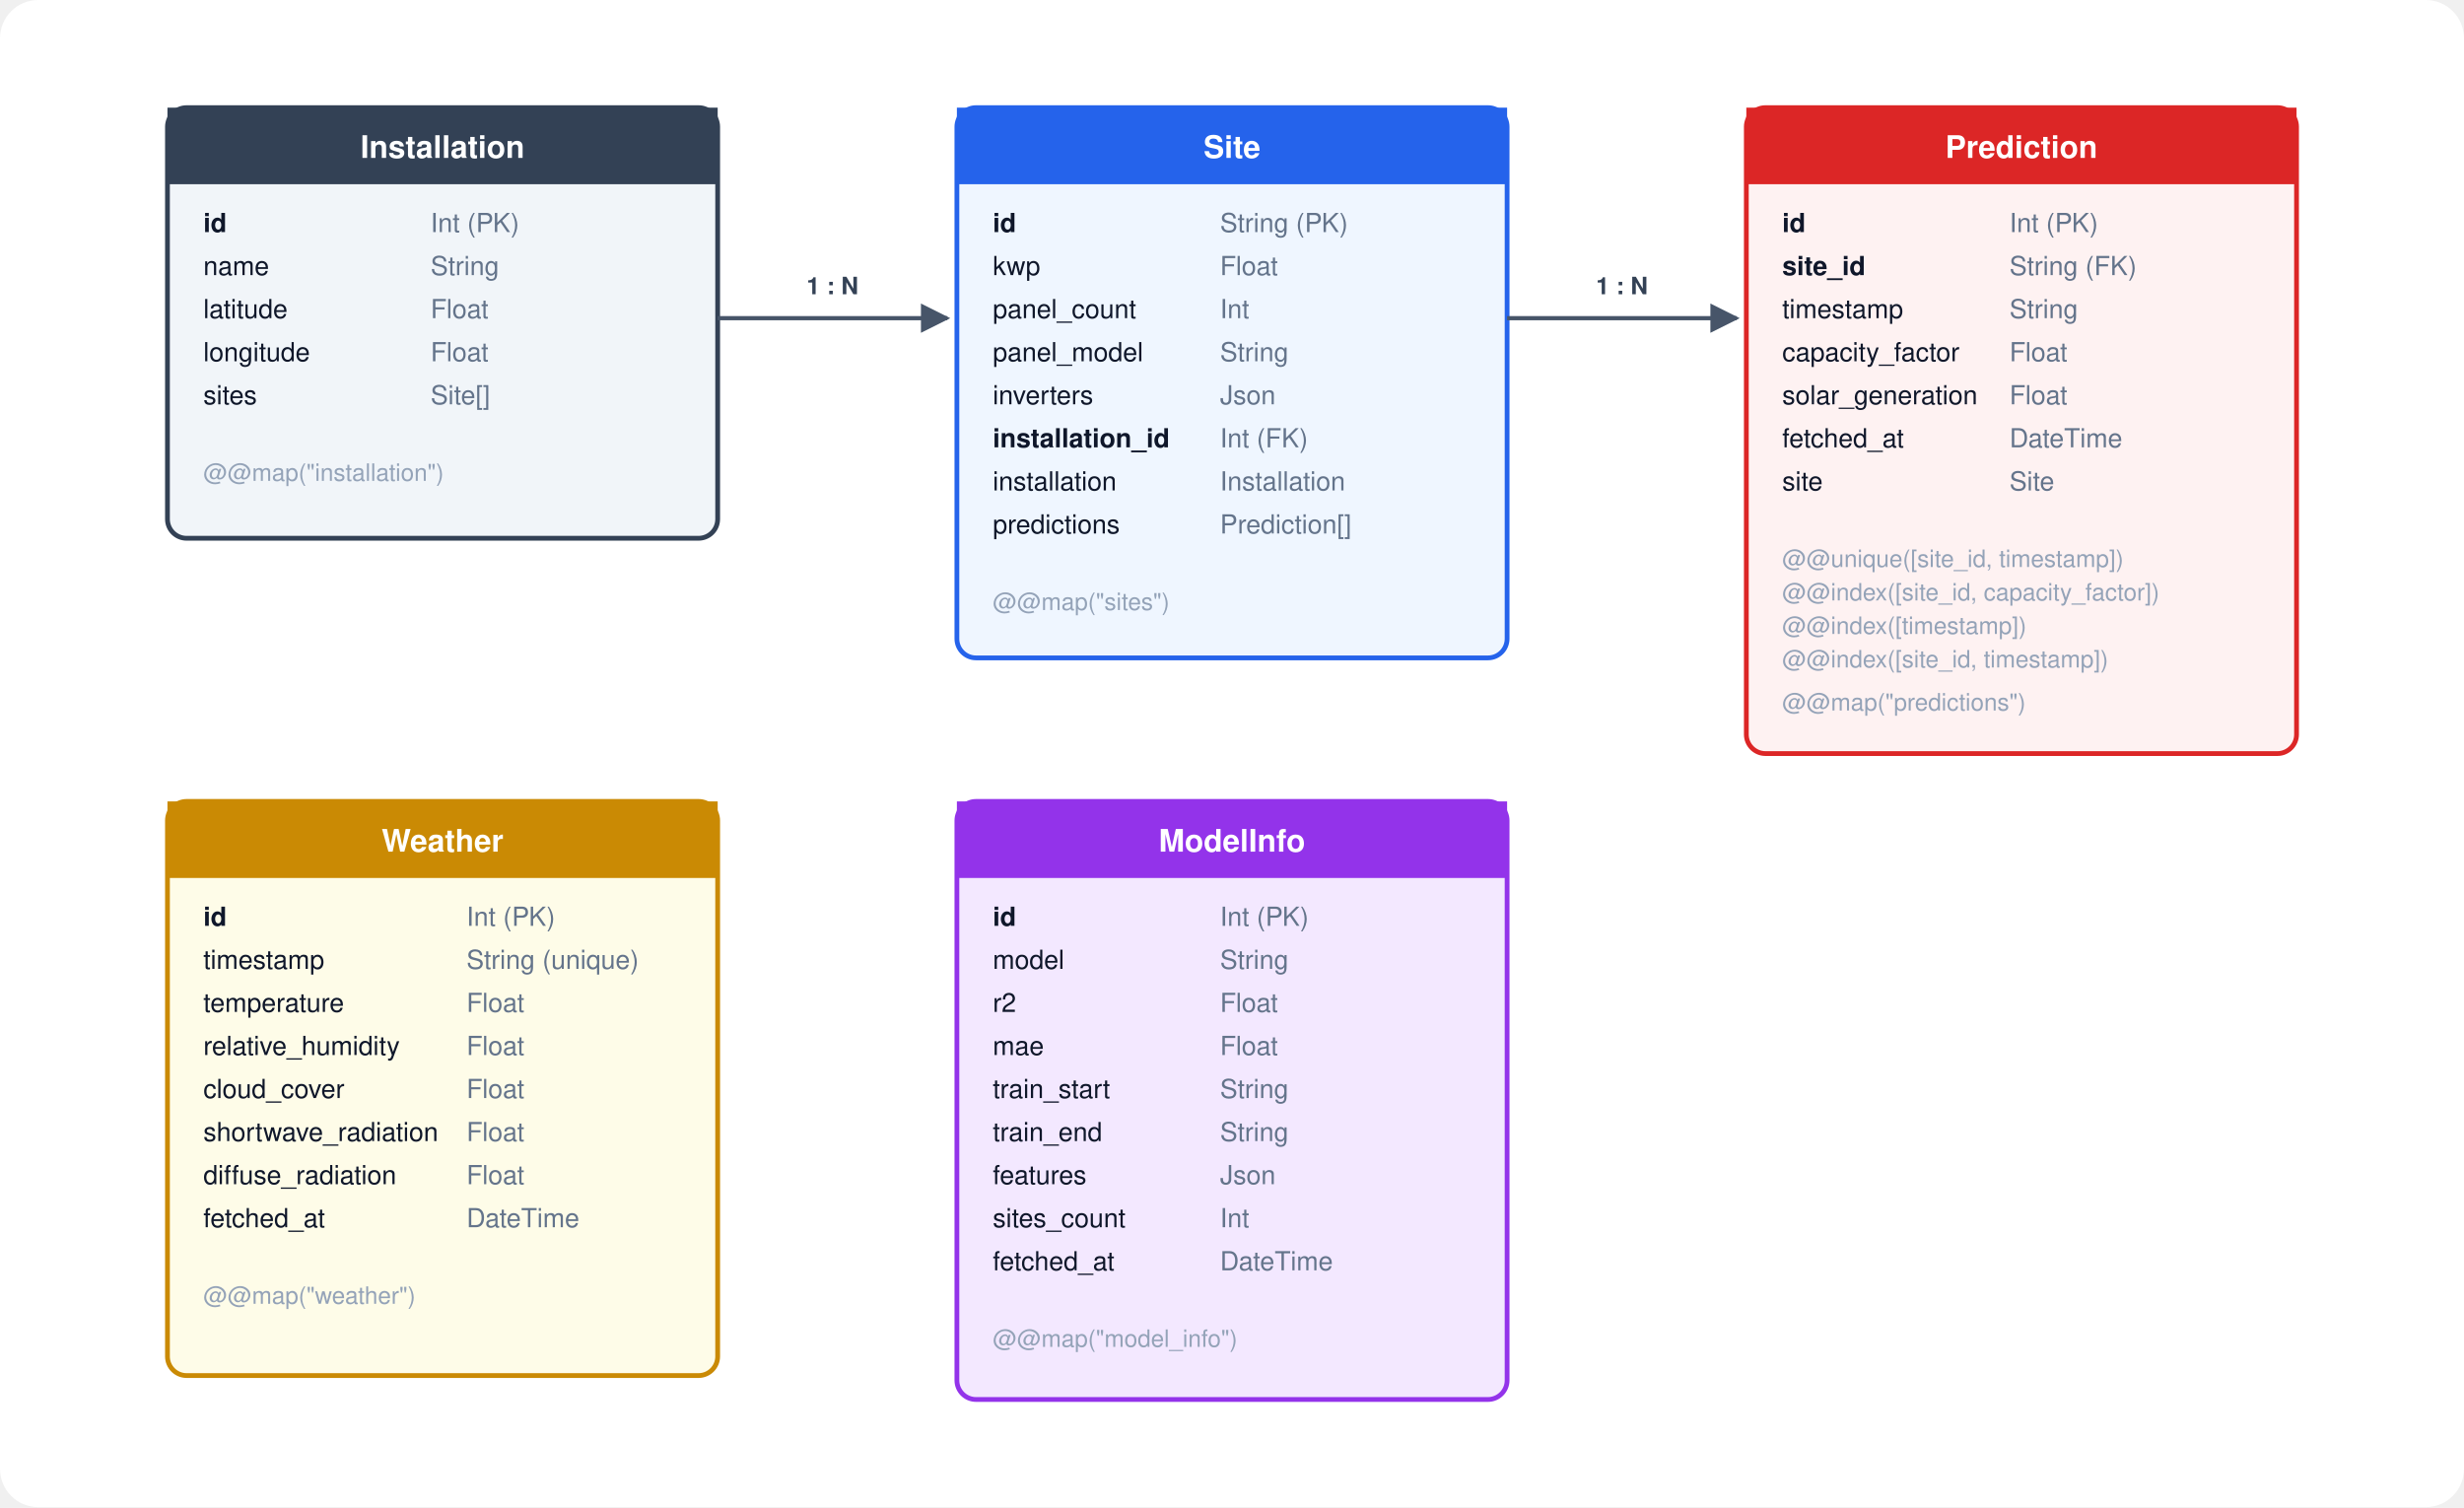
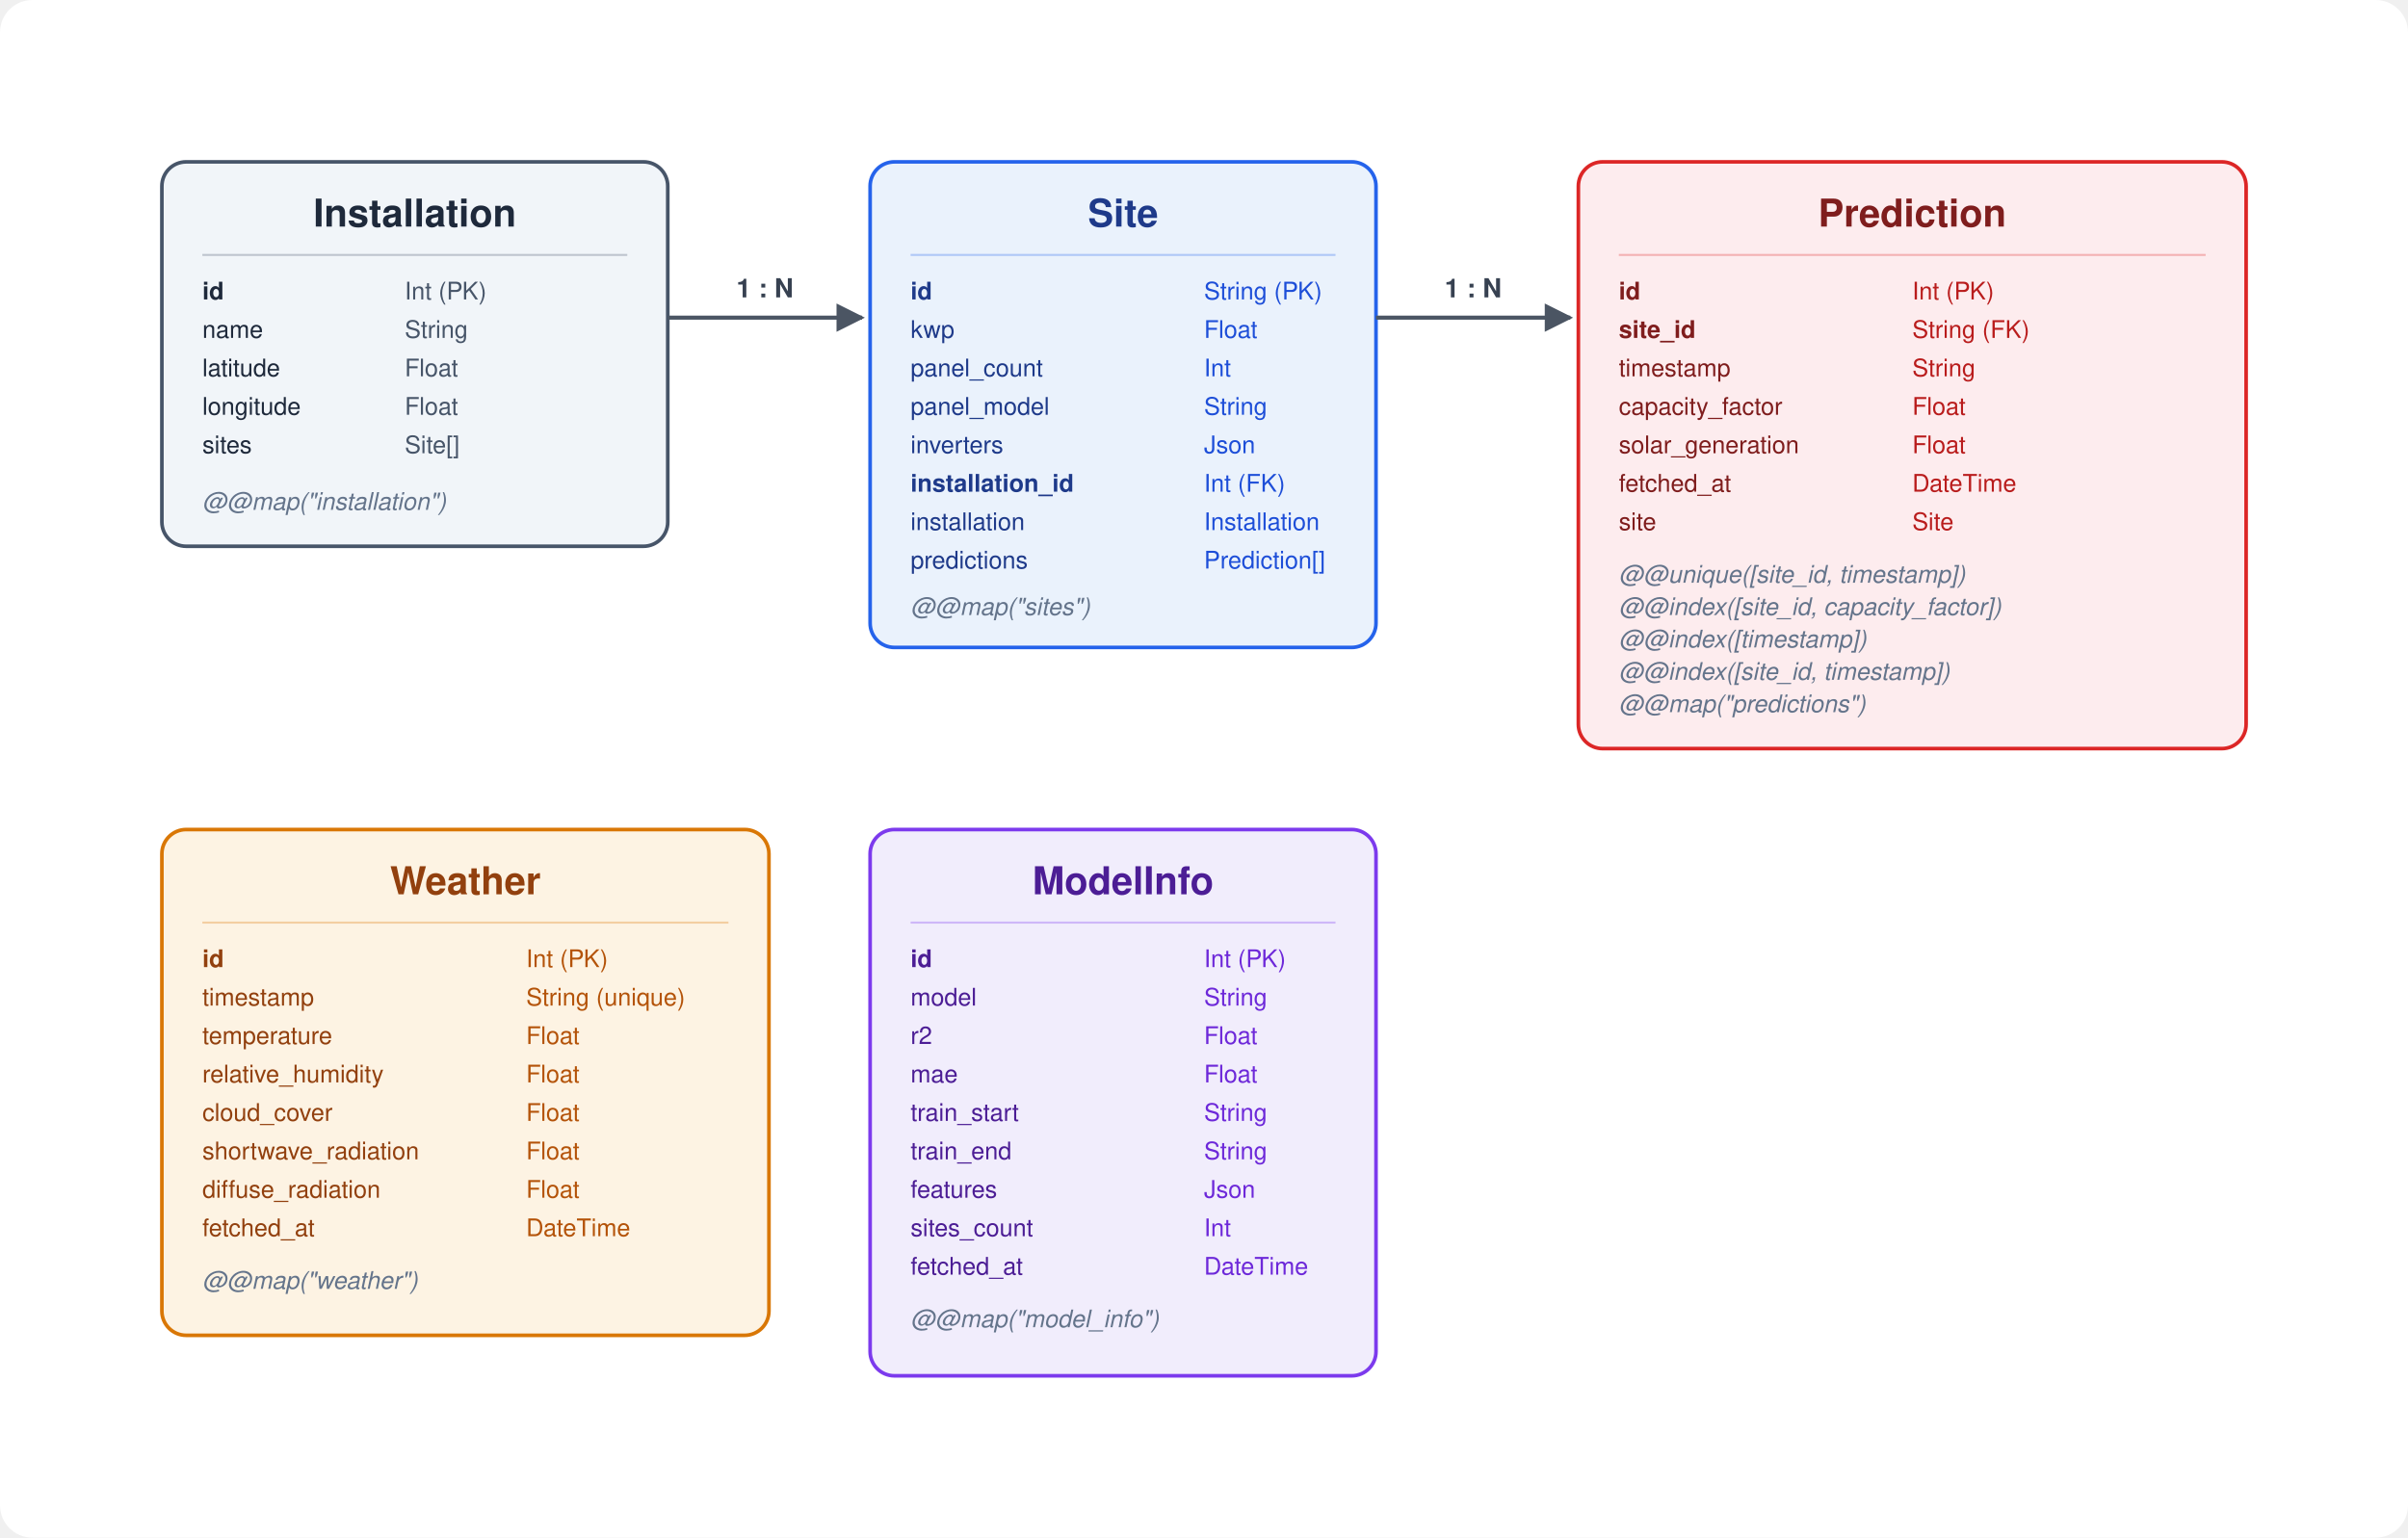
- <svg xmlns="http://www.w3.org/2000/svg" viewBox="0 0 1030 630" font-family="-apple-system, 'Segoe UI', Helvetica, Arial, sans-serif">
+ <svg xmlns="http://www.w3.org/2000/svg" viewBox="0 0 1190 760" role="img">
  <defs>
    <marker id="arrow2" viewBox="0 0 10 10" refX="9" refY="5" markerWidth="7" markerHeight="7" orient="auto-start-reverse">
-       <path d="M 0 0 L 10 5 L 0 10 z" fill="#475569" />
+       <path d="M0,0 L10,5 L0,10 z" fill="#4b5563" />
    </marker>
  </defs>
-   <rect width="1030" height="630" rx="16" fill="#ffffff" />
-   <g transform="translate(50,25)">
-     <g transform="translate(-10,-10)">
-       <rect x="30" y="30" width="230" height="180" rx="8" fill="#f1f5f9" stroke="#334155" stroke-width="2" />
-       <rect x="30" y="30" width="230" height="32" fill="#334155" />
-       <rect x="30" y="30" width="230" height="8" rx="8" fill="#334155" />
-       <text x="145" y="51" text-anchor="middle" font-size="13" fill="#ffffff" font-weight="700">Installation</text>
-       <text x="45" y="82" font-size="11" fill="#0f172a" font-weight="700">id</text>
-       <text x="140" y="82" font-size="11" fill="#64748b">Int (PK)</text>
-       <text x="45" y="100" font-size="11" fill="#0f172a">name</text>
-       <text x="140" y="100" font-size="11" fill="#64748b">String</text>
-       <text x="45" y="118" font-size="11" fill="#0f172a">latitude</text>
-       <text x="140" y="118" font-size="11" fill="#64748b">Float</text>
-       <text x="45" y="136" font-size="11" fill="#0f172a">longitude</text>
-       <text x="140" y="136" font-size="11" fill="#64748b">Float</text>
-       <text x="45" y="154" font-size="11" fill="#0f172a">sites</text>
-       <text x="140" y="154" font-size="11" fill="#64748b">Site[]</text>
-       <text x="45" y="186" font-size="10" fill="#94a3b8">@@map("installation")</text>
-       <rect x="360" y="30" width="230" height="230" rx="8" fill="#eff6ff" stroke="#2563eb" stroke-width="2" />
-       <rect x="360" y="30" width="230" height="32" fill="#2563eb" />
-       <rect x="360" y="30" width="230" height="8" rx="8" fill="#2563eb" />
-       <text x="475" y="51" text-anchor="middle" font-size="13" fill="#ffffff" font-weight="700">Site</text>
-       <text x="375" y="82" font-size="11" fill="#0f172a" font-weight="700">id</text>
-       <text x="470" y="82" font-size="11" fill="#64748b">String (PK)</text>
-       <text x="375" y="100" font-size="11" fill="#0f172a">kwp</text>
-       <text x="470" y="100" font-size="11" fill="#64748b">Float</text>
-       <text x="375" y="118" font-size="11" fill="#0f172a">panel_count</text>
-       <text x="470" y="118" font-size="11" fill="#64748b">Int</text>
-       <text x="375" y="136" font-size="11" fill="#0f172a">panel_model</text>
-       <text x="470" y="136" font-size="11" fill="#64748b">String</text>
-       <text x="375" y="154" font-size="11" fill="#0f172a">inverters</text>
-       <text x="470" y="154" font-size="11" fill="#64748b">Json</text>
-       <text x="375" y="172" font-size="11" fill="#0f172a" font-weight="700">installation_id</text>
-       <text x="470" y="172" font-size="11" fill="#64748b">Int (FK)</text>
-       <text x="375" y="190" font-size="11" fill="#0f172a">installation</text>
-       <text x="470" y="190" font-size="11" fill="#64748b">Installation</text>
-       <text x="375" y="208" font-size="11" fill="#0f172a">predictions</text>
-       <text x="470" y="208" font-size="11" fill="#64748b">Prediction[]</text>
-       <text x="375" y="240" font-size="10" fill="#94a3b8">@@map("sites")</text>
-       <rect x="690" y="30" width="230" height="270" rx="8" fill="#fef2f2" stroke="#dc2626" stroke-width="2" />
-       <rect x="690" y="30" width="230" height="32" fill="#dc2626" />
-       <rect x="690" y="30" width="230" height="8" rx="8" fill="#dc2626" />
-       <text x="805" y="51" text-anchor="middle" font-size="13" fill="#ffffff" font-weight="700">Prediction</text>
-       <text x="705" y="82" font-size="11" fill="#0f172a" font-weight="700">id</text>
-       <text x="800" y="82" font-size="11" fill="#64748b">Int (PK)</text>
-       <text x="705" y="100" font-size="11" fill="#0f172a" font-weight="700">site_id</text>
-       <text x="800" y="100" font-size="11" fill="#64748b">String (FK)</text>
-       <text x="705" y="118" font-size="11" fill="#0f172a">timestamp</text>
-       <text x="800" y="118" font-size="11" fill="#64748b">String</text>
-       <text x="705" y="136" font-size="11" fill="#0f172a">capacity_factor</text>
-       <text x="800" y="136" font-size="11" fill="#64748b">Float</text>
-       <text x="705" y="154" font-size="11" fill="#0f172a">solar_generation</text>
-       <text x="800" y="154" font-size="11" fill="#64748b">Float</text>
-       <text x="705" y="172" font-size="11" fill="#0f172a">fetched_at</text>
-       <text x="800" y="172" font-size="11" fill="#64748b">DateTime</text>
-       <text x="705" y="190" font-size="11" fill="#0f172a">site</text>
-       <text x="800" y="190" font-size="11" fill="#64748b">Site</text>
-       <text x="705" y="222" font-size="10" fill="#94a3b8">@@unique([site_id, timestamp])</text>
-       <text x="705" y="236" font-size="10" fill="#94a3b8">@@index([site_id, capacity_factor])</text>
-       <text x="705" y="250" font-size="10" fill="#94a3b8">@@index([timestamp])</text>
-       <text x="705" y="264" font-size="10" fill="#94a3b8">@@index([site_id, timestamp])</text>
-       <text x="705" y="282" font-size="10" fill="#94a3b8">@@map("predictions")</text>
-       <line x1="260" y1="118" x2="356" y2="118" stroke="#475569" stroke-width="1.75" marker-end="url(#arrow2)" />
-       <text x="308" y="108" text-anchor="middle" font-size="10" fill="#334155" font-weight="600">1 : N</text>
-       <line x1="590" y1="118" x2="686" y2="118" stroke="#475569" stroke-width="1.75" marker-end="url(#arrow2)" />
-       <text x="638" y="108" text-anchor="middle" font-size="10" fill="#334155" font-weight="600">1 : N</text>
-     </g>
-     <g transform="translate(-10,-30)">
-       <rect x="30" y="340" width="230" height="240" rx="8" fill="#fefce8" stroke="#ca8a04" stroke-width="2" />
-       <rect x="30" y="340" width="230" height="32" fill="#ca8a04" />
-       <rect x="30" y="340" width="230" height="8" rx="8" fill="#ca8a04" />
-       <text x="145" y="361" text-anchor="middle" font-size="13" fill="#ffffff" font-weight="700">Weather</text>
-       <text x="45" y="392" font-size="11" fill="#0f172a" font-weight="700">id</text>
-       <text x="155" y="392" font-size="11" fill="#64748b">Int (PK)</text>
-       <text x="45" y="410" font-size="11" fill="#0f172a">timestamp</text>
-       <text x="155" y="410" font-size="11" fill="#64748b">String (unique)</text>
-       <text x="45" y="428" font-size="11" fill="#0f172a">temperature</text>
-       <text x="155" y="428" font-size="11" fill="#64748b">Float</text>
-       <text x="45" y="446" font-size="11" fill="#0f172a">relative_humidity</text>
-       <text x="155" y="446" font-size="11" fill="#64748b">Float</text>
-       <text x="45" y="464" font-size="11" fill="#0f172a">cloud_cover</text>
-       <text x="155" y="464" font-size="11" fill="#64748b">Float</text>
-       <text x="45" y="482" font-size="11" fill="#0f172a">shortwave_radiation</text>
-       <text x="155" y="482" font-size="11" fill="#64748b">Float</text>
-       <text x="45" y="500" font-size="11" fill="#0f172a">diffuse_radiation</text>
-       <text x="155" y="500" font-size="11" fill="#64748b">Float</text>
-       <text x="45" y="518" font-size="11" fill="#0f172a">fetched_at</text>
-       <text x="155" y="518" font-size="11" fill="#64748b">DateTime</text>
-       <text x="45" y="550" font-size="10" fill="#94a3b8">@@map("weather")</text>
-       <rect x="360" y="340" width="230" height="250" rx="8" fill="#f3e8ff" stroke="#9333ea" stroke-width="2" />
-       <rect x="360" y="340" width="230" height="32" fill="#9333ea" />
-       <rect x="360" y="340" width="230" height="8" rx="8" fill="#9333ea" />
-       <text x="475" y="361" text-anchor="middle" font-size="13" fill="#ffffff" font-weight="700">ModelInfo</text>
-       <text x="375" y="392" font-size="11" fill="#0f172a" font-weight="700">id</text>
-       <text x="470" y="392" font-size="11" fill="#64748b">Int (PK)</text>
-       <text x="375" y="410" font-size="11" fill="#0f172a">model</text>
-       <text x="470" y="410" font-size="11" fill="#64748b">String</text>
-       <text x="375" y="428" font-size="11" fill="#0f172a">r2</text>
-       <text x="470" y="428" font-size="11" fill="#64748b">Float</text>
-       <text x="375" y="446" font-size="11" fill="#0f172a">mae</text>
-       <text x="470" y="446" font-size="11" fill="#64748b">Float</text>
-       <text x="375" y="464" font-size="11" fill="#0f172a">train_start</text>
-       <text x="470" y="464" font-size="11" fill="#64748b">String</text>
-       <text x="375" y="482" font-size="11" fill="#0f172a">train_end</text>
-       <text x="470" y="482" font-size="11" fill="#64748b">String</text>
-       <text x="375" y="500" font-size="11" fill="#0f172a">features</text>
-       <text x="470" y="500" font-size="11" fill="#64748b">Json</text>
-       <text x="375" y="518" font-size="11" fill="#0f172a">sites_count</text>
-       <text x="470" y="518" font-size="11" fill="#64748b">Int</text>
-       <text x="375" y="536" font-size="11" fill="#0f172a">fetched_at</text>
-       <text x="470" y="536" font-size="11" fill="#64748b">DateTime</text>
-       <text x="375" y="568" font-size="10" fill="#94a3b8">@@map("model_info")</text>
-     </g>
-   </g>
+   <rect x="0" y="0" width="1190" height="760" rx="16" fill="#ffffff" />
+   <rect x="80" y="80" width="250" height="190" rx="12" fill="#f1f5f9" stroke="#475569" stroke-width="1.8" />
+   <text x="205" y="112" text-anchor="middle" font-family="Helvetica, Arial, sans-serif" font-size="19" font-weight="700" fill="#1e293b">Installation</text>
+   <line x1="100" y1="126" x2="310" y2="126" stroke="#475569" stroke-width="1" opacity="0.3" />
+   <text x="100" y="148" font-family="Helvetica, Arial, sans-serif" font-size="12" font-weight="700" fill="#1e293b">id</text>
+   <text x="200" y="148" font-family="Helvetica, Arial, sans-serif" font-size="12" fill="#475569">Int (PK)</text>
+   <text x="100" y="167" font-family="Helvetica, Arial, sans-serif" font-size="12" fill="#1e293b">name</text>
+   <text x="200" y="167" font-family="Helvetica, Arial, sans-serif" font-size="12" fill="#475569">String</text>
+   <text x="100" y="186" font-family="Helvetica, Arial, sans-serif" font-size="12" fill="#1e293b">latitude</text>
+   <text x="200" y="186" font-family="Helvetica, Arial, sans-serif" font-size="12" fill="#475569">Float</text>
+   <text x="100" y="205" font-family="Helvetica, Arial, sans-serif" font-size="12" fill="#1e293b">longitude</text>
+   <text x="200" y="205" font-family="Helvetica, Arial, sans-serif" font-size="12" fill="#475569">Float</text>
+   <text x="100" y="224" font-family="Helvetica, Arial, sans-serif" font-size="12" fill="#1e293b">sites</text>
+   <text x="200" y="224" font-family="Helvetica, Arial, sans-serif" font-size="12" fill="#475569">Site[]</text>
+   <text x="100" y="252" font-family="Helvetica, Arial, sans-serif" font-size="12" font-style="italic" fill="#64748b">@@map("installation")</text>
+   <rect x="430" y="80" width="250" height="240" rx="12" fill="#eaf2fc" stroke="#2563eb" stroke-width="1.8" />
+   <text x="555" y="112" text-anchor="middle" font-family="Helvetica, Arial, sans-serif" font-size="19" font-weight="700" fill="#1e3a8a">Site</text>
+   <line x1="450" y1="126" x2="660" y2="126" stroke="#2563eb" stroke-width="1" opacity="0.3" />
+   <text x="450" y="148" font-family="Helvetica, Arial, sans-serif" font-size="12" font-weight="700" fill="#1e3a8a">id</text>
+   <text x="595" y="148" font-family="Helvetica, Arial, sans-serif" font-size="12" fill="#1d4ed8">String (PK)</text>
+   <text x="450" y="167" font-family="Helvetica, Arial, sans-serif" font-size="12" fill="#1e3a8a">kwp</text>
+   <text x="595" y="167" font-family="Helvetica, Arial, sans-serif" font-size="12" fill="#1d4ed8">Float</text>
+   <text x="450" y="186" font-family="Helvetica, Arial, sans-serif" font-size="12" fill="#1e3a8a">panel_count</text>
+   <text x="595" y="186" font-family="Helvetica, Arial, sans-serif" font-size="12" fill="#1d4ed8">Int</text>
+   <text x="450" y="205" font-family="Helvetica, Arial, sans-serif" font-size="12" fill="#1e3a8a">panel_model</text>
+   <text x="595" y="205" font-family="Helvetica, Arial, sans-serif" font-size="12" fill="#1d4ed8">String</text>
+   <text x="450" y="224" font-family="Helvetica, Arial, sans-serif" font-size="12" fill="#1e3a8a">inverters</text>
+   <text x="595" y="224" font-family="Helvetica, Arial, sans-serif" font-size="12" fill="#1d4ed8">Json</text>
+   <text x="450" y="243" font-family="Helvetica, Arial, sans-serif" font-size="12" font-weight="700" fill="#1e3a8a">installation_id</text>
+   <text x="595" y="243" font-family="Helvetica, Arial, sans-serif" font-size="12" fill="#1d4ed8">Int (FK)</text>
+   <text x="450" y="262" font-family="Helvetica, Arial, sans-serif" font-size="12" fill="#1e3a8a">installation</text>
+   <text x="595" y="262" font-family="Helvetica, Arial, sans-serif" font-size="12" fill="#1d4ed8">Installation</text>
+   <text x="450" y="281" font-family="Helvetica, Arial, sans-serif" font-size="12" fill="#1e3a8a">predictions</text>
+   <text x="595" y="281" font-family="Helvetica, Arial, sans-serif" font-size="12" fill="#1d4ed8">Prediction[]</text>
+   <text x="450" y="304" font-family="Helvetica, Arial, sans-serif" font-size="12" font-style="italic" fill="#64748b">@@map("sites")</text>
+   <rect x="780" y="80" width="330" height="290" rx="12" fill="#fdecee" stroke="#dc2626" stroke-width="1.8" />
+   <text x="945" y="112" text-anchor="middle" font-family="Helvetica, Arial, sans-serif" font-size="19" font-weight="700" fill="#7f1d1d">Prediction</text>
+   <line x1="800" y1="126" x2="1090" y2="126" stroke="#dc2626" stroke-width="1" opacity="0.3" />
+   <text x="800" y="148" font-family="Helvetica, Arial, sans-serif" font-size="12" font-weight="700" fill="#7f1d1d">id</text>
+   <text x="945" y="148" font-family="Helvetica, Arial, sans-serif" font-size="12" fill="#b91c1c">Int (PK)</text>
+   <text x="800" y="167" font-family="Helvetica, Arial, sans-serif" font-size="12" font-weight="700" fill="#7f1d1d">site_id</text>
+   <text x="945" y="167" font-family="Helvetica, Arial, sans-serif" font-size="12" fill="#b91c1c">String (FK)</text>
+   <text x="800" y="186" font-family="Helvetica, Arial, sans-serif" font-size="12" fill="#7f1d1d">timestamp</text>
+   <text x="945" y="186" font-family="Helvetica, Arial, sans-serif" font-size="12" fill="#b91c1c">String</text>
+   <text x="800" y="205" font-family="Helvetica, Arial, sans-serif" font-size="12" fill="#7f1d1d">capacity_factor</text>
+   <text x="945" y="205" font-family="Helvetica, Arial, sans-serif" font-size="12" fill="#b91c1c">Float</text>
+   <text x="800" y="224" font-family="Helvetica, Arial, sans-serif" font-size="12" fill="#7f1d1d">solar_generation</text>
+   <text x="945" y="224" font-family="Helvetica, Arial, sans-serif" font-size="12" fill="#b91c1c">Float</text>
+   <text x="800" y="243" font-family="Helvetica, Arial, sans-serif" font-size="12" fill="#7f1d1d">fetched_at</text>
+   <text x="945" y="243" font-family="Helvetica, Arial, sans-serif" font-size="12" fill="#b91c1c">DateTime</text>
+   <text x="800" y="262" font-family="Helvetica, Arial, sans-serif" font-size="12" fill="#7f1d1d">site</text>
+   <text x="945" y="262" font-family="Helvetica, Arial, sans-serif" font-size="12" fill="#b91c1c">Site</text>
+   <text x="800" y="288" font-family="Helvetica, Arial, sans-serif" font-size="12" font-style="italic" fill="#64748b">@@unique([site_id, timestamp])</text>
+   <text x="800" y="304" font-family="Helvetica, Arial, sans-serif" font-size="12" font-style="italic" fill="#64748b">@@index([site_id, capacity_factor])</text>
+   <text x="800" y="320" font-family="Helvetica, Arial, sans-serif" font-size="12" font-style="italic" fill="#64748b">@@index([timestamp])</text>
+   <text x="800" y="336" font-family="Helvetica, Arial, sans-serif" font-size="12" font-style="italic" fill="#64748b">@@index([site_id, timestamp])</text>
+   <text x="800" y="352" font-family="Helvetica, Arial, sans-serif" font-size="12" font-style="italic" fill="#64748b">@@map("predictions")</text>
+   <line x1="330" y1="157" x2="426" y2="157" stroke="#4b5563" stroke-width="2" marker-end="url(#arrow2)" />
+   <text x="378" y="147" text-anchor="middle" font-family="Helvetica, Arial, sans-serif" font-size="13" font-weight="600" fill="#374151">1 : N</text>
+   <line x1="680" y1="157" x2="776" y2="157" stroke="#4b5563" stroke-width="2" marker-end="url(#arrow2)" />
+   <text x="728" y="147" text-anchor="middle" font-family="Helvetica, Arial, sans-serif" font-size="13" font-weight="600" fill="#374151">1 : N</text>
+   <rect x="80" y="410" width="300" height="250" rx="12" fill="#fdf3e3" stroke="#d97706" stroke-width="1.8" />
+   <text x="230" y="442" text-anchor="middle" font-family="Helvetica, Arial, sans-serif" font-size="19" font-weight="700" fill="#92400e">Weather</text>
+   <line x1="100" y1="456" x2="360" y2="456" stroke="#d97706" stroke-width="1" opacity="0.3" />
+   <text x="100" y="478" font-family="Helvetica, Arial, sans-serif" font-size="12" font-weight="700" fill="#92400e">id</text>
+   <text x="260" y="478" font-family="Helvetica, Arial, sans-serif" font-size="12" fill="#b45309">Int (PK)</text>
+   <text x="100" y="497" font-family="Helvetica, Arial, sans-serif" font-size="12" fill="#92400e">timestamp</text>
+   <text x="260" y="497" font-family="Helvetica, Arial, sans-serif" font-size="12" fill="#b45309">String (unique)</text>
+   <text x="100" y="516" font-family="Helvetica, Arial, sans-serif" font-size="12" fill="#92400e">temperature</text>
+   <text x="260" y="516" font-family="Helvetica, Arial, sans-serif" font-size="12" fill="#b45309">Float</text>
+   <text x="100" y="535" font-family="Helvetica, Arial, sans-serif" font-size="12" fill="#92400e">relative_humidity</text>
+   <text x="260" y="535" font-family="Helvetica, Arial, sans-serif" font-size="12" fill="#b45309">Float</text>
+   <text x="100" y="554" font-family="Helvetica, Arial, sans-serif" font-size="12" fill="#92400e">cloud_cover</text>
+   <text x="260" y="554" font-family="Helvetica, Arial, sans-serif" font-size="12" fill="#b45309">Float</text>
+   <text x="100" y="573" font-family="Helvetica, Arial, sans-serif" font-size="12" fill="#92400e">shortwave_radiation</text>
+   <text x="260" y="573" font-family="Helvetica, Arial, sans-serif" font-size="12" fill="#b45309">Float</text>
+   <text x="100" y="592" font-family="Helvetica, Arial, sans-serif" font-size="12" fill="#92400e">diffuse_radiation</text>
+   <text x="260" y="592" font-family="Helvetica, Arial, sans-serif" font-size="12" fill="#b45309">Float</text>
+   <text x="100" y="611" font-family="Helvetica, Arial, sans-serif" font-size="12" fill="#92400e">fetched_at</text>
+   <text x="260" y="611" font-family="Helvetica, Arial, sans-serif" font-size="12" fill="#b45309">DateTime</text>
+   <text x="100" y="637" font-family="Helvetica, Arial, sans-serif" font-size="12" font-style="italic" fill="#64748b">@@map("weather")</text>
+   <rect x="430" y="410" width="250" height="270" rx="12" fill="#f1edfc" stroke="#7c3aed" stroke-width="1.8" />
+   <text x="555" y="442" text-anchor="middle" font-family="Helvetica, Arial, sans-serif" font-size="19" font-weight="700" fill="#4c1d95">ModelInfo</text>
+   <line x1="450" y1="456" x2="660" y2="456" stroke="#7c3aed" stroke-width="1" opacity="0.3" />
+   <text x="450" y="478" font-family="Helvetica, Arial, sans-serif" font-size="12" font-weight="700" fill="#4c1d95">id</text>
+   <text x="595" y="478" font-family="Helvetica, Arial, sans-serif" font-size="12" fill="#6d28d9">Int (PK)</text>
+   <text x="450" y="497" font-family="Helvetica, Arial, sans-serif" font-size="12" fill="#4c1d95">model</text>
+   <text x="595" y="497" font-family="Helvetica, Arial, sans-serif" font-size="12" fill="#6d28d9">String</text>
+   <text x="450" y="516" font-family="Helvetica, Arial, sans-serif" font-size="12" fill="#4c1d95">r2</text>
+   <text x="595" y="516" font-family="Helvetica, Arial, sans-serif" font-size="12" fill="#6d28d9">Float</text>
+   <text x="450" y="535" font-family="Helvetica, Arial, sans-serif" font-size="12" fill="#4c1d95">mae</text>
+   <text x="595" y="535" font-family="Helvetica, Arial, sans-serif" font-size="12" fill="#6d28d9">Float</text>
+   <text x="450" y="554" font-family="Helvetica, Arial, sans-serif" font-size="12" fill="#4c1d95">train_start</text>
+   <text x="595" y="554" font-family="Helvetica, Arial, sans-serif" font-size="12" fill="#6d28d9">String</text>
+   <text x="450" y="573" font-family="Helvetica, Arial, sans-serif" font-size="12" fill="#4c1d95">train_end</text>
+   <text x="595" y="573" font-family="Helvetica, Arial, sans-serif" font-size="12" fill="#6d28d9">String</text>
+   <text x="450" y="592" font-family="Helvetica, Arial, sans-serif" font-size="12" fill="#4c1d95">features</text>
+   <text x="595" y="592" font-family="Helvetica, Arial, sans-serif" font-size="12" fill="#6d28d9">Json</text>
+   <text x="450" y="611" font-family="Helvetica, Arial, sans-serif" font-size="12" fill="#4c1d95">sites_count</text>
+   <text x="595" y="611" font-family="Helvetica, Arial, sans-serif" font-size="12" fill="#6d28d9">Int</text>
+   <text x="450" y="630" font-family="Helvetica, Arial, sans-serif" font-size="12" fill="#4c1d95">fetched_at</text>
+   <text x="595" y="630" font-family="Helvetica, Arial, sans-serif" font-size="12" fill="#6d28d9">DateTime</text>
+   <text x="450" y="656" font-family="Helvetica, Arial, sans-serif" font-size="12" font-style="italic" fill="#64748b">@@map("model_info")</text>
</svg>
